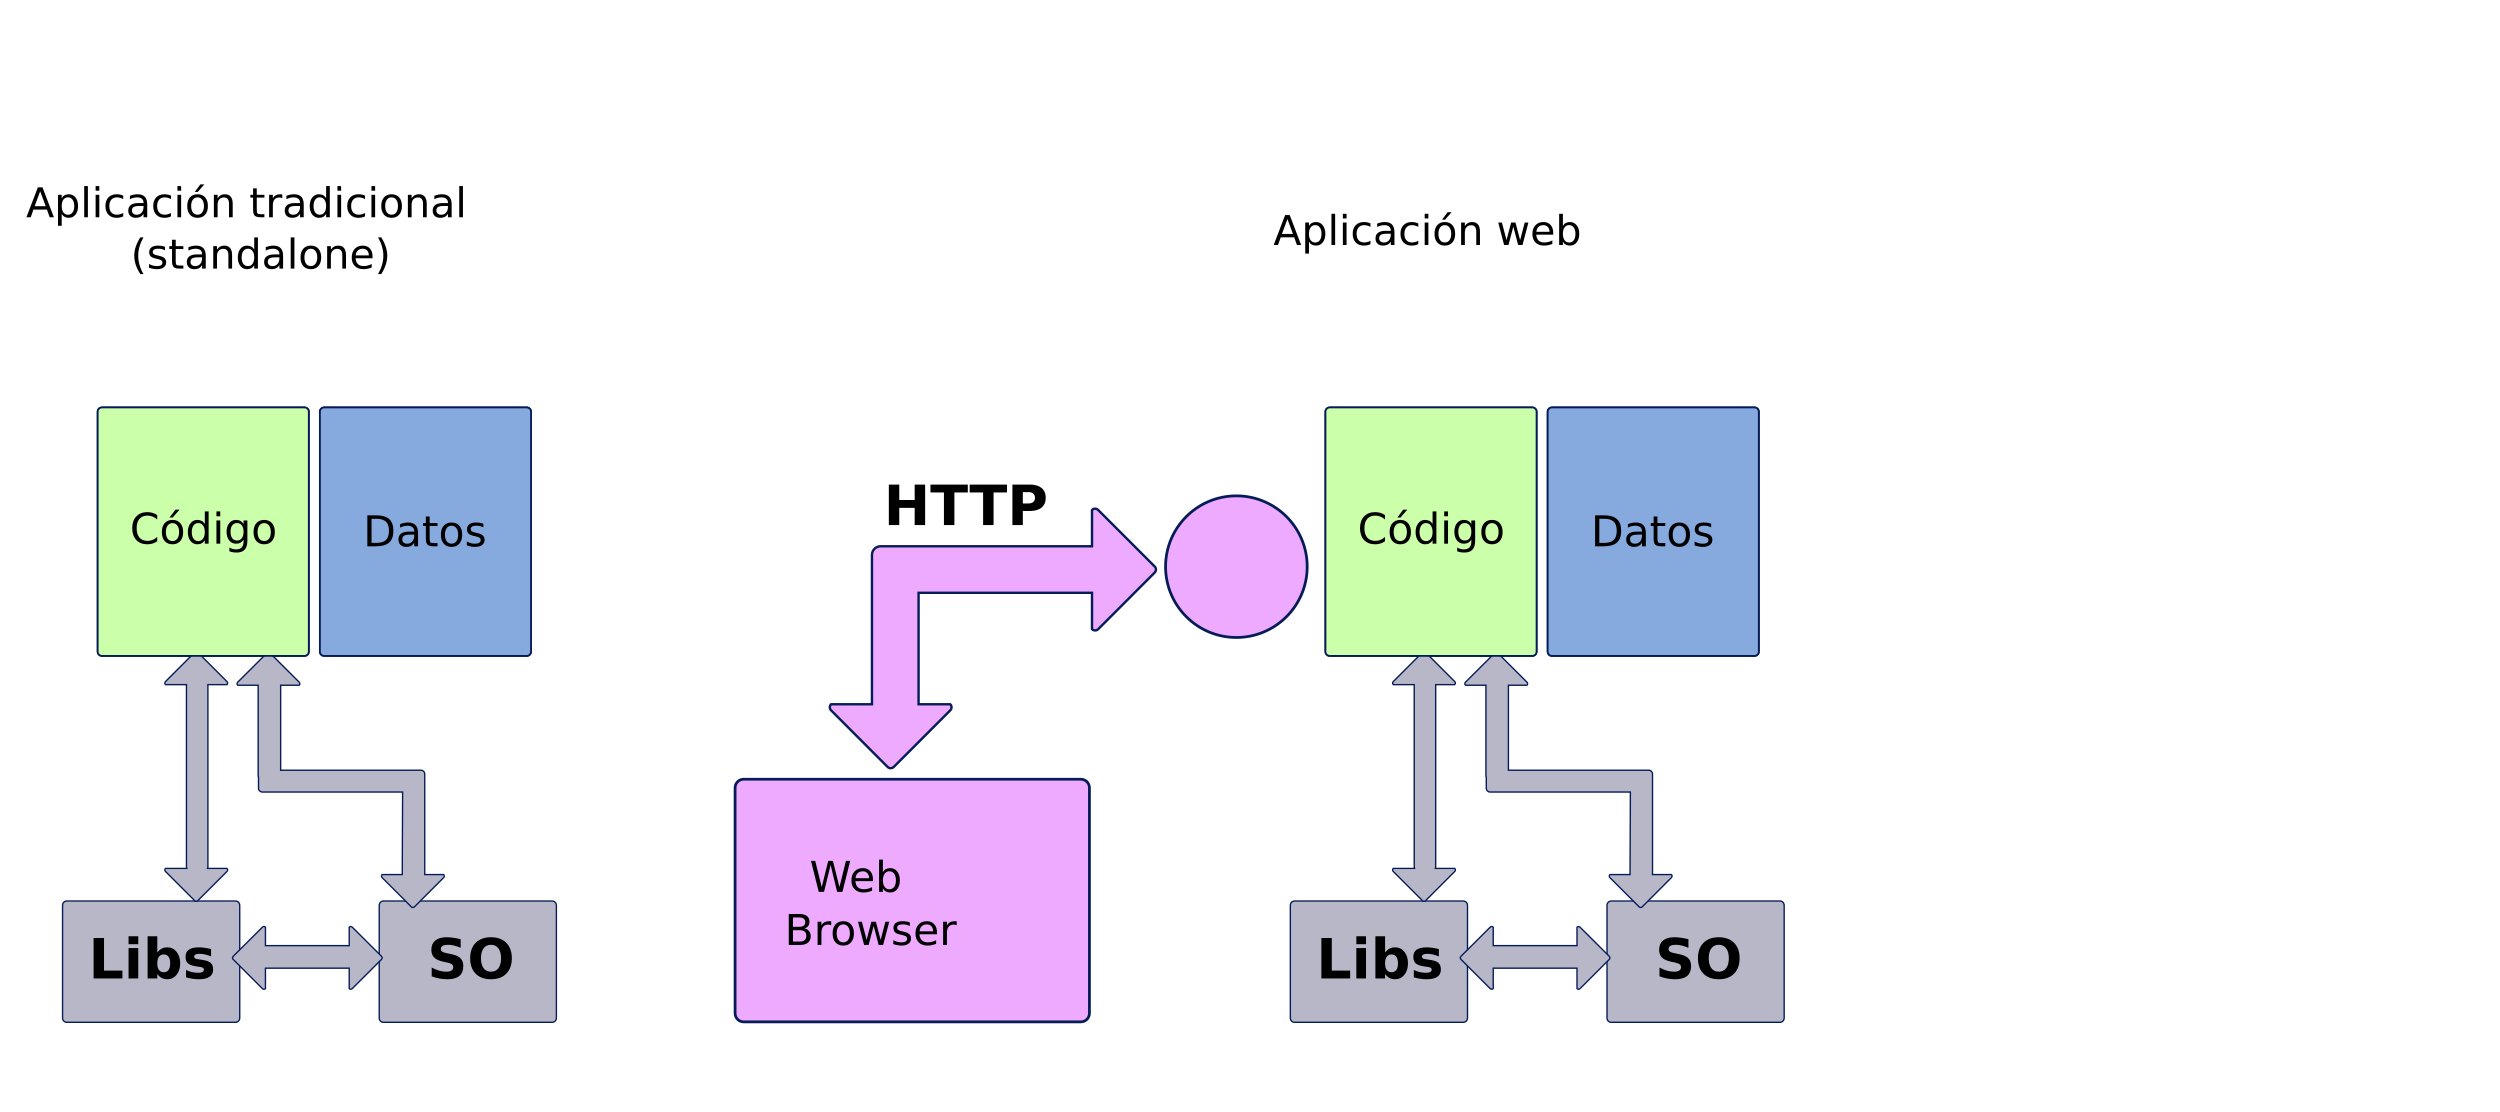
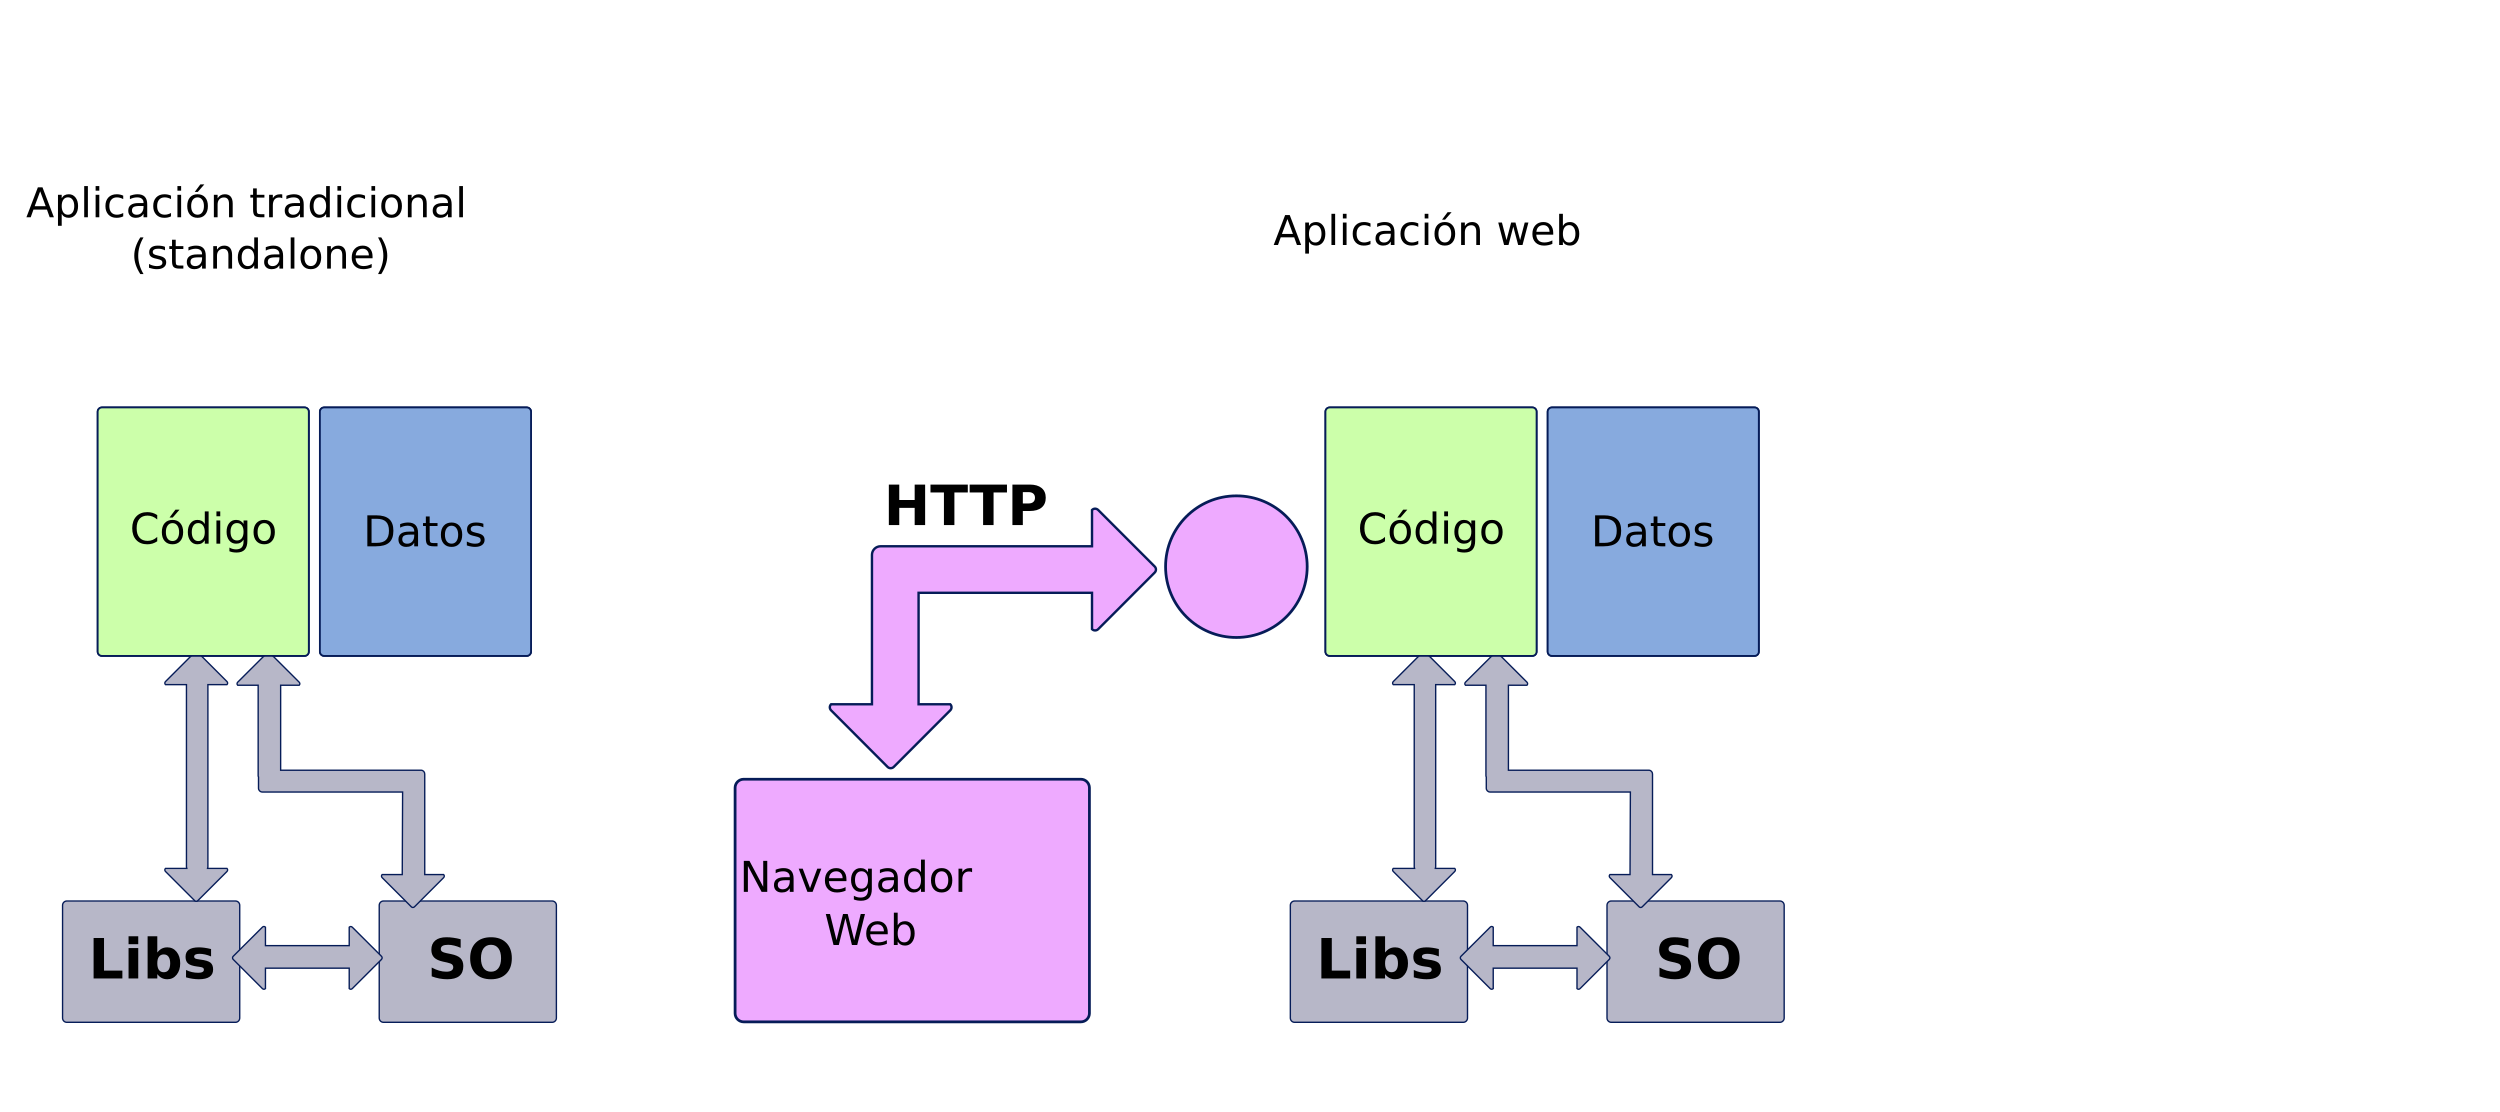
<svg xmlns="http://www.w3.org/2000/svg" width="900" height="400" id="svg2" version="1.0">
  <defs id="defs4">
    </defs>
  <g id="layer1">
    <text xml:space="preserve" style="font-size:14.799px;font-style:normal;font-weight:bold;text-align:center;text-anchor:middle;fill:#000000;fill-opacity:1;stroke:none;stroke-width:1px;stroke-linecap:butt;stroke-linejoin:miter;stroke-opacity:1;font-family:Bitstream Vera Sans;-inkscape-font-specification:Sans Bold" x="106.76" y="78.208" id="text2408">
      <tspan x="106.76" y="78.208" id="tspan2412" style="font-weight:normal;text-align:center;text-anchor:middle">Aplicación tradicional</tspan>
      <tspan x="106.76" y="96.706" id="tspan2414" style="font-weight:normal;text-align:center;text-anchor:middle">(standalone)</tspan>
    </text>
    <text id="text2430" y="88.208" x="526.76" style="font-size:14.799px;font-style:normal;font-weight:bold;text-align:center;text-anchor:middle;fill:#000000;fill-opacity:1;stroke:none;stroke-width:1px;stroke-linecap:butt;stroke-linejoin:miter;stroke-opacity:1;font-family:Bitstream Vera Sans;-inkscape-font-specification:Sans Bold" xml:space="preserve">
      <tspan style="font-weight:normal;text-align:center;text-anchor:middle" id="tspan2434" y="88.208" x="526.76">Aplicación web</tspan>
    </text>
    <rect style="opacity:1;fill:#eeaaff;fill-opacity:1;fill-rule:evenodd;stroke:#061c58;stroke-width:1;stroke-linecap:butt;stroke-linejoin:miter;marker:none;marker-start:none;marker-mid:none;marker-end:none;stroke-miterlimit:4;stroke-dasharray:none;stroke-dashoffset:0;stroke-opacity:1;visibility:visible;display:inline;overflow:visible;enable-background:accumulate" id="rect2436" width="127.556" height="87.348" x="264.634" y="280.523" ry="3.078" />
    <text id="text2438" y="321.078" x="326.743" style="font-size:15.289px;font-style:normal;font-weight:bold;text-align:center;text-anchor:middle;fill:#000000;fill-opacity:1;stroke:none;stroke-width:1px;stroke-linecap:butt;stroke-linejoin:miter;stroke-opacity:1;font-family:Bitstream Vera Sans;-inkscape-font-specification:Sans Bold" xml:space="preserve">
-       <tspan style="font-weight:normal;text-align:center;text-anchor:middle" y="321.078" x="326.743" id="tspan2440">Web</tspan>
-       <tspan style="font-weight:normal;text-align:center;text-anchor:middle" y="340.19" x="326.743" id="tspan2442">Browser</tspan>
+       <tspan style="font-weight:normal;text-align:center;text-anchor:middle" y="321.078" x="326.743" id="tspan2442">Navegador</tspan>
+       <tspan style="font-weight:normal;text-align:center;text-anchor:middle" y="340.19" x="326.743" id="tspan3545">Web</tspan>
    </text>
    <path style="opacity:1;fill:#eeaaff;fill-opacity:1;fill-rule:evenodd;stroke:#061c58;stroke-width:0.87;stroke-linecap:butt;stroke-linejoin:miter;marker:none;marker-start:none;marker-mid:none;marker-end:none;stroke-miterlimit:4;stroke-dasharray:none;stroke-dashoffset:0;stroke-opacity:1;visibility:visible;display:inline;overflow:visible;enable-background:accumulate" d="M 394.219 183.125 C 393.822 183.125 393.429 183.29 393.125 183.594 L 393.125 196.656 L 327.594 196.656 L 318.812 196.656 L 317.031 196.656 C 315.313 196.656 313.906 198.031 313.906 199.75 L 313.906 253.531 L 299.188 253.531 C 298.58 254.139 298.58 255.111 299.188 255.719 L 319.531 276.094 C 320.139 276.701 321.142 276.701 321.75 276.094 L 342.094 255.719 C 342.701 255.111 342.701 254.139 342.094 253.531 L 330.688 253.531 L 330.688 213.406 L 393.125 213.406 L 393.125 226.5 C 393.733 227.108 394.736 227.108 395.344 226.5 L 415.688 206.125 C 416.295 205.517 416.295 204.545 415.688 203.938 L 395.344 183.594 C 395.04 183.29 394.615 183.125 394.219 183.125 z " id="rect2444" />
    <path style="opacity:1;fill:#eeaaff;fill-opacity:1;fill-rule:evenodd;stroke:#061c58;stroke-width:1;stroke-linecap:butt;stroke-linejoin:miter;marker:none;marker-start:none;marker-mid:none;marker-end:none;stroke-miterlimit:4;stroke-dasharray:none;stroke-dashoffset:0;stroke-opacity:1;visibility:visible;display:inline;overflow:visible;enable-background:accumulate" id="path2459" d="M 437.254,172.549 A 25.49,25.49 0 1 1 386.274,172.549 A 25.49,25.49 0 1 1 437.254,172.549 z" transform="translate(33.33328,31.45094)" />
    <rect ry="1.539" y="324.361" x="22.523" height="43.674" width="63.778" id="rect2464" style="opacity:1;fill:#b7b7c8;fill-opacity:1;fill-rule:evenodd;stroke:#061c58;stroke-width:0.5;stroke-linecap:butt;stroke-linejoin:miter;marker:none;marker-start:none;marker-mid:none;marker-end:none;stroke-miterlimit:4;stroke-dasharray:none;stroke-dashoffset:0;stroke-opacity:1;visibility:visible;display:inline;overflow:visible;enable-background:accumulate" />
    <rect style="opacity:1;fill:#b7b7c8;fill-opacity:1;fill-rule:evenodd;stroke:#061c58;stroke-width:0.5;stroke-linecap:butt;stroke-linejoin:miter;marker:none;marker-start:none;marker-mid:none;marker-end:none;stroke-miterlimit:4;stroke-dasharray:none;stroke-dashoffset:0;stroke-opacity:1;visibility:visible;display:inline;overflow:visible;enable-background:accumulate" id="rect2466" width="63.778" height="43.674" x="136.523" y="324.361" ry="1.539" />
    <text xml:space="preserve" style="font-size:20px;font-style:normal;font-weight:bold;fill:#000000;fill-opacity:1;stroke:none;stroke-width:1px;stroke-linecap:butt;stroke-linejoin:miter;stroke-opacity:1;font-family:Bitstream Vera Sans;-inkscape-font-specification:Sans Bold" x="153.85" y="352.248" id="text2468">
      <tspan id="tspan2470" x="153.85" y="352.248">SO</tspan>
    </text>
    <text id="text2472" y="352.248" x="31.85" style="font-size:20px;font-style:normal;font-weight:bold;fill:#000000;fill-opacity:1;stroke:none;stroke-width:1px;stroke-linecap:butt;stroke-linejoin:miter;stroke-opacity:1;font-family:Bitstream Vera Sans;-inkscape-font-specification:Sans Bold" xml:space="preserve">
      <tspan y="352.248" x="31.85" id="tspan2474">Libs</tspan>
    </text>
    <rect style="opacity:1;fill:#ccffaa;fill-opacity:1;fill-rule:evenodd;stroke:#061c58;stroke-width:0.654;stroke-linecap:butt;stroke-linejoin:miter;marker:none;marker-start:none;marker-mid:none;marker-end:none;stroke-miterlimit:4;stroke-dasharray:none;stroke-dashoffset:0;stroke-opacity:1;visibility:visible;display:inline;overflow:visible;enable-background:accumulate" id="rect2479" width="76.006" height="89.441" x="35.162" y="146.683" ry="1.545" />
    <rect ry="1.545" y="146.683" x="115.162" height="89.441" width="76.006" id="rect2481" style="opacity:1;fill:#87aade;fill-opacity:1;fill-rule:evenodd;stroke:#061c58;stroke-width:0.654;stroke-linecap:butt;stroke-linejoin:miter;marker:none;marker-start:none;marker-mid:none;marker-end:none;stroke-miterlimit:4;stroke-dasharray:none;stroke-dashoffset:0;stroke-opacity:1;visibility:visible;display:inline;overflow:visible;enable-background:accumulate" />
    <text xml:space="preserve" style="font-size:15.289px;font-style:normal;font-weight:bold;fill:#000000;fill-opacity:1;stroke:none;stroke-width:1px;stroke-linecap:butt;stroke-linejoin:miter;stroke-opacity:1;font-family:Bitstream Vera Sans;-inkscape-font-specification:Sans Bold" x="46.743" y="195.728" id="text2483">
      <tspan id="tspan2485" x="46.743" y="195.728" style="font-weight:normal">Código</tspan>
    </text>
    <text id="text2487" y="196.669" x="130.743" style="font-size:15.289px;font-style:normal;font-weight:bold;fill:#000000;fill-opacity:1;stroke:none;stroke-width:1px;stroke-linecap:butt;stroke-linejoin:miter;stroke-opacity:1;font-family:Bitstream Vera Sans;-inkscape-font-specification:Sans Bold" xml:space="preserve">
      <tspan style="font-weight:normal" y="196.669" x="130.743" id="tspan2489">Datos</tspan>
    </text>
    <path style="fill:#b7b7c8;fill-opacity:1;fill-rule:evenodd;stroke:#061c58;stroke-width:0.5;stroke-linecap:butt;stroke-linejoin:miter;marker:none;marker-start:none;marker-mid:none;marker-end:none;stroke-miterlimit:4;stroke-dashoffset:0;stroke-opacity:1;visibility:visible;display:inline;overflow:visible;enable-background:accumulate" d="M 70.625 234.625 C 70.428 234.625 70.244 234.693 70.094 234.844 L 59.562 245.375 C 59.261 245.676 59.261 246.167 59.562 246.469 L 67.125 246.469 L 67.125 312.094 C 67.125 312.274 67.162 312.464 67.219 312.625 L 59.562 312.625 C 59.261 312.926 59.261 313.417 59.562 313.719 L 70.094 324.25 C 70.395 324.551 70.886 324.551 71.188 324.25 L 81.719 313.719 C 82.02 313.417 82.02 312.926 81.719 312.625 L 74.75 312.625 C 74.807 312.464 74.844 312.274 74.844 312.094 L 74.844 246.469 L 81.719 246.469 C 82.02 246.167 82.02 245.676 81.719 245.375 L 71.188 234.844 C 71.037 234.693 70.822 234.625 70.625 234.625 z " id="rect2476" />
    <path id="path2495" d="M -30.43,242.665 L -19.906,232.142 C -19.605,231.84 -19.119,231.84 -18.818,232.142 L -8.295,242.665 C -7.993,242.967 -7.993,243.452 -8.295,243.753 L -30.43,243.753 C -30.731,243.452 -30.731,242.967 -30.43,242.665 z" style="fill:#b7b7c8;fill-opacity:1;fill-rule:evenodd;stroke:#061c58;stroke-width:0.5;stroke-linecap:butt;stroke-linejoin:miter;marker:none;marker-start:none;marker-mid:none;marker-end:none;stroke-miterlimit:4;stroke-dashoffset:0;stroke-opacity:1;visibility:visible;display:inline;overflow:visible;enable-background:accumulate" />
    <rect ry="1.536" y="241.336" x="-22.875" height="69.598" width="7.726" id="rect2497" style="opacity:1;fill:#87aade;fill-opacity:1;fill-rule:evenodd;stroke:#061c58;stroke-width:1.405;stroke-linecap:butt;stroke-linejoin:miter;marker:none;marker-start:none;marker-mid:none;marker-end:none;stroke-miterlimit:4;stroke-dasharray:none;stroke-dashoffset:0;stroke-opacity:1;visibility:visible;display:inline;overflow:visible;enable-background:accumulate" />
    <path style="fill:#b7b7c8;fill-opacity:1;fill-rule:evenodd;stroke:#061c58;stroke-width:0.5;stroke-linecap:butt;stroke-linejoin:miter;marker:none;marker-start:none;marker-mid:none;marker-end:none;stroke-miterlimit:4;stroke-dashoffset:0;stroke-opacity:1;visibility:visible;display:inline;overflow:visible;enable-background:accumulate" d="M -30.43,311.004 L -19.906,321.527 C -19.605,321.829 -19.119,321.829 -18.818,321.527 L -8.295,311.004 C -7.993,310.702 -7.993,310.217 -8.295,309.916 L -30.43,309.916 C -30.731,310.217 -30.731,310.702 -30.43,311.004 z" id="path2499" />
    <path style="fill:#b7b7c8;fill-opacity:1;fill-rule:evenodd;stroke:#061c58;stroke-width:0.5;stroke-linecap:butt;stroke-linejoin:miter;marker:none;marker-start:none;marker-mid:none;marker-end:none;stroke-miterlimit:4;stroke-dashoffset:0;stroke-opacity:1;visibility:visible;display:inline;overflow:visible;enable-background:accumulate" d="M 96.625 234.844 C 96.428 234.844 96.244 234.943 96.094 235.094 L 85.562 245.594 C 85.261 245.895 85.261 246.386 85.562 246.688 L 92.938 246.688 L 92.938 279.312 C 92.938 279.462 92.991 279.599 93.062 279.719 L 93.062 283.781 C 93.062 284.513 93.675 285.125 94.406 285.125 L 144.938 285.125 L 144.812 314.844 L 137.562 314.844 C 137.261 315.145 137.261 315.636 137.562 315.938 L 148.094 326.469 C 148.395 326.77 148.886 326.77 149.188 326.469 L 159.719 315.938 C 160.02 315.636 160.02 315.145 159.719 314.844 L 152.906 314.844 L 152.906 278.625 C 152.906 277.893 152.325 277.281 151.594 277.281 L 101.031 277.281 L 101.031 246.688 L 107.719 246.688 C 108.02 246.386 108.02 245.895 107.719 245.594 L 97.188 235.094 C 97.037 234.943 96.822 234.844 96.625 234.844 z " id="path2510" />
    <path style="fill:#b7b7c8;fill-opacity:1;fill-rule:evenodd;stroke:#061c58;stroke-width:0.5;stroke-linecap:butt;stroke-linejoin:miter;marker:none;marker-start:none;marker-mid:none;marker-end:none;stroke-miterlimit:4;stroke-dashoffset:0;stroke-opacity:1;visibility:visible;display:inline;overflow:visible;enable-background:accumulate" d="M 95,333.531 C 94.803,333.531 94.619,333.631 94.469,333.781 L 83.938,344.281 C 83.636,344.583 83.636,345.074 83.938,345.375 L 94.469,355.906 C 94.77,356.208 95.261,356.208 95.562,355.906 L 95.562,348.531 L 125.719,348.531 L 125.719,355.906 C 126.02,356.208 126.511,356.208 126.812,355.906 L 137.344,345.375 C 137.645,345.074 137.645,344.583 137.344,344.281 L 126.812,333.781 C 126.511,333.48 126.02,333.48 125.719,333.781 L 125.719,340.438 L 95.562,340.438 L 95.562,333.781 C 95.412,333.631 95.197,333.531 95,333.531 z" id="path2525" />
    <rect ry="1.545" y="146.683" x="35.162" height="89.441" width="76.006" id="rect3318" style="opacity:1;fill:#ccffaa;fill-opacity:1;fill-rule:evenodd;stroke:#061c58;stroke-width:0.654;stroke-linecap:butt;stroke-linejoin:miter;marker:none;marker-start:none;marker-mid:none;marker-end:none;stroke-miterlimit:4;stroke-dasharray:none;stroke-dashoffset:0;stroke-opacity:1;visibility:visible;display:inline;overflow:visible;enable-background:accumulate" />
    <rect style="opacity:1;fill:#87aade;fill-opacity:1;fill-rule:evenodd;stroke:#061c58;stroke-width:0.654;stroke-linecap:butt;stroke-linejoin:miter;marker:none;marker-start:none;marker-mid:none;marker-end:none;stroke-miterlimit:4;stroke-dasharray:none;stroke-dashoffset:0;stroke-opacity:1;visibility:visible;display:inline;overflow:visible;enable-background:accumulate" id="rect3320" width="76.006" height="89.441" x="115.162" y="146.683" ry="1.545" />
    <text id="text3322" y="195.728" x="46.743" style="font-size:15.289px;font-style:normal;font-weight:bold;fill:#000000;fill-opacity:1;stroke:none;stroke-width:1px;stroke-linecap:butt;stroke-linejoin:miter;stroke-opacity:1;font-family:Bitstream Vera Sans;-inkscape-font-specification:Sans Bold" xml:space="preserve">
      <tspan style="font-weight:normal" y="195.728" x="46.743" id="tspan3324">Código</tspan>
    </text>
    <text xml:space="preserve" style="font-size:15.289px;font-style:normal;font-weight:bold;fill:#000000;fill-opacity:1;stroke:none;stroke-width:1px;stroke-linecap:butt;stroke-linejoin:miter;stroke-opacity:1;font-family:Bitstream Vera Sans;-inkscape-font-specification:Sans Bold" x="130.743" y="196.669" id="text3326">
      <tspan id="tspan3328" x="130.743" y="196.669" style="font-weight:normal">Datos</tspan>
    </text>
    <rect style="opacity:1;fill:#b7b7c8;fill-opacity:1;fill-rule:evenodd;stroke:#061c58;stroke-width:0.5;stroke-linecap:butt;stroke-linejoin:miter;marker:none;marker-start:none;marker-mid:none;marker-end:none;stroke-miterlimit:4;stroke-dasharray:none;stroke-dashoffset:0;stroke-opacity:1;visibility:visible;display:inline;overflow:visible;enable-background:accumulate" id="rect3330" width="63.778" height="43.674" x="464.523" y="324.361" ry="1.539" />
    <rect ry="1.539" y="324.361" x="578.523" height="43.674" width="63.778" id="rect3332" style="opacity:1;fill:#b7b7c8;fill-opacity:1;fill-rule:evenodd;stroke:#061c58;stroke-width:0.5;stroke-linecap:butt;stroke-linejoin:miter;marker:none;marker-start:none;marker-mid:none;marker-end:none;stroke-miterlimit:4;stroke-dasharray:none;stroke-dashoffset:0;stroke-opacity:1;visibility:visible;display:inline;overflow:visible;enable-background:accumulate" />
    <text id="text3334" y="352.248" x="595.85" style="font-size:20px;font-style:normal;font-weight:bold;fill:#000000;fill-opacity:1;stroke:none;stroke-width:1px;stroke-linecap:butt;stroke-linejoin:miter;stroke-opacity:1;font-family:Bitstream Vera Sans;-inkscape-font-specification:Sans Bold" xml:space="preserve">
      <tspan y="352.248" x="595.85" id="tspan3336">SO</tspan>
    </text>
    <text xml:space="preserve" style="font-size:20px;font-style:normal;font-weight:bold;fill:#000000;fill-opacity:1;stroke:none;stroke-width:1px;stroke-linecap:butt;stroke-linejoin:miter;stroke-opacity:1;font-family:Bitstream Vera Sans;-inkscape-font-specification:Sans Bold" x="473.85" y="352.248" id="text3338">
      <tspan id="tspan3340" x="473.85" y="352.248">Libs</tspan>
    </text>
    <rect ry="1.545" y="146.683" x="477.162" height="89.441" width="76.006" id="rect3342" style="opacity:1;fill:#ccffaa;fill-opacity:1;fill-rule:evenodd;stroke:#061c58;stroke-width:0.654;stroke-linecap:butt;stroke-linejoin:miter;marker:none;marker-start:none;marker-mid:none;marker-end:none;stroke-miterlimit:4;stroke-dasharray:none;stroke-dashoffset:0;stroke-opacity:1;visibility:visible;display:inline;overflow:visible;enable-background:accumulate" />
    <rect style="opacity:1;fill:#87aade;fill-opacity:1;fill-rule:evenodd;stroke:#061c58;stroke-width:0.654;stroke-linecap:butt;stroke-linejoin:miter;marker:none;marker-start:none;marker-mid:none;marker-end:none;stroke-miterlimit:4;stroke-dasharray:none;stroke-dashoffset:0;stroke-opacity:1;visibility:visible;display:inline;overflow:visible;enable-background:accumulate" id="rect3344" width="76.006" height="89.441" x="557.162" y="146.683" ry="1.545" />
    <text id="text3346" y="195.728" x="488.743" style="font-size:15.289px;font-style:normal;font-weight:bold;fill:#000000;fill-opacity:1;stroke:none;stroke-width:1px;stroke-linecap:butt;stroke-linejoin:miter;stroke-opacity:1;font-family:Bitstream Vera Sans;-inkscape-font-specification:Sans Bold" xml:space="preserve">
      <tspan style="font-weight:normal" y="195.728" x="488.743" id="tspan3348">Código</tspan>
    </text>
    <text xml:space="preserve" style="font-size:15.289px;font-style:normal;font-weight:bold;fill:#000000;fill-opacity:1;stroke:none;stroke-width:1px;stroke-linecap:butt;stroke-linejoin:miter;stroke-opacity:1;font-family:Bitstream Vera Sans;-inkscape-font-specification:Sans Bold" x="572.743" y="196.669" id="text3350">
      <tspan id="tspan3352" x="572.743" y="196.669" style="font-weight:normal">Datos</tspan>
    </text>
    <path id="path3354" d="M 512.625,234.625 C 512.428,234.625 512.244,234.693 512.094,234.844 L 501.562,245.375 C 501.261,245.676 501.261,246.167 501.562,246.469 L 509.125,246.469 L 509.125,312.094 C 509.125,312.274 509.162,312.464 509.219,312.625 L 501.562,312.625 C 501.261,312.926 501.261,313.417 501.562,313.719 L 512.094,324.25 C 512.395,324.551 512.886,324.551 513.188,324.25 L 523.719,313.719 C 524.02,313.417 524.02,312.926 523.719,312.625 L 516.75,312.625 C 516.807,312.464 516.844,312.274 516.844,312.094 L 516.844,246.469 L 523.719,246.469 C 524.02,246.167 524.02,245.676 523.719,245.375 L 513.188,234.844 C 513.037,234.693 512.822,234.625 512.625,234.625 z" style="fill:#b7b7c8;fill-opacity:1;fill-rule:evenodd;stroke:#061c58;stroke-width:0.5;stroke-linecap:butt;stroke-linejoin:miter;marker:none;marker-start:none;marker-mid:none;marker-end:none;stroke-miterlimit:4;stroke-dashoffset:0;stroke-opacity:1;visibility:visible;display:inline;overflow:visible;enable-background:accumulate" />
    <path id="path3356" d="M 538.625,234.844 C 538.428,234.844 538.244,234.943 538.094,235.094 L 527.562,245.594 C 527.261,245.895 527.261,246.386 527.562,246.688 L 534.938,246.688 L 534.938,279.312 C 534.938,279.462 534.991,279.599 535.062,279.719 L 535.062,283.781 C 535.062,284.513 535.675,285.125 536.406,285.125 L 586.938,285.125 L 586.812,314.844 L 579.562,314.844 C 579.261,315.145 579.261,315.636 579.562,315.938 L 590.094,326.469 C 590.395,326.77 590.886,326.77 591.188,326.469 L 601.719,315.938 C 602.02,315.636 602.02,315.145 601.719,314.844 L 594.906,314.844 L 594.906,278.625 C 594.906,277.893 594.325,277.281 593.594,277.281 L 543.031,277.281 L 543.031,246.688 L 549.719,246.688 C 550.02,246.386 550.02,245.895 549.719,245.594 L 539.188,235.094 C 539.037,234.943 538.822,234.844 538.625,234.844 z" style="fill:#b7b7c8;fill-opacity:1;fill-rule:evenodd;stroke:#061c58;stroke-width:0.5;stroke-linecap:butt;stroke-linejoin:miter;marker:none;marker-start:none;marker-mid:none;marker-end:none;stroke-miterlimit:4;stroke-dashoffset:0;stroke-opacity:1;visibility:visible;display:inline;overflow:visible;enable-background:accumulate" />
    <path id="path3358" d="M 537,333.531 C 536.803,333.531 536.619,333.631 536.469,333.781 L 525.938,344.281 C 525.636,344.583 525.636,345.074 525.938,345.375 L 536.469,355.906 C 536.77,356.208 537.261,356.208 537.562,355.906 L 537.562,348.531 L 567.719,348.531 L 567.719,355.906 C 568.02,356.208 568.511,356.208 568.812,355.906 L 579.344,345.375 C 579.645,345.074 579.645,344.583 579.344,344.281 L 568.812,333.781 C 568.511,333.48 568.02,333.48 567.719,333.781 L 567.719,340.438 L 537.562,340.438 L 537.562,333.781 C 537.412,333.631 537.197,333.531 537,333.531 z" style="fill:#b7b7c8;fill-opacity:1;fill-rule:evenodd;stroke:#061c58;stroke-width:0.5;stroke-linecap:butt;stroke-linejoin:miter;marker:none;marker-start:none;marker-mid:none;marker-end:none;stroke-miterlimit:4;stroke-dashoffset:0;stroke-opacity:1;visibility:visible;display:inline;overflow:visible;enable-background:accumulate" />
    <rect style="opacity:1;fill:#ccffaa;fill-opacity:1;fill-rule:evenodd;stroke:#061c58;stroke-width:0.654;stroke-linecap:butt;stroke-linejoin:miter;marker:none;marker-start:none;marker-mid:none;marker-end:none;stroke-miterlimit:4;stroke-dasharray:none;stroke-dashoffset:0;stroke-opacity:1;visibility:visible;display:inline;overflow:visible;enable-background:accumulate" id="rect3360" width="76.006" height="89.441" x="477.162" y="146.683" ry="1.545" />
    <rect ry="1.545" y="146.683" x="557.162" height="89.441" width="76.006" id="rect3362" style="opacity:1;fill:#87aade;fill-opacity:1;fill-rule:evenodd;stroke:#061c58;stroke-width:0.654;stroke-linecap:butt;stroke-linejoin:miter;marker:none;marker-start:none;marker-mid:none;marker-end:none;stroke-miterlimit:4;stroke-dasharray:none;stroke-dashoffset:0;stroke-opacity:1;visibility:visible;display:inline;overflow:visible;enable-background:accumulate" />
    <text xml:space="preserve" style="font-size:15.289px;font-style:normal;font-weight:bold;fill:#000000;fill-opacity:1;stroke:none;stroke-width:1px;stroke-linecap:butt;stroke-linejoin:miter;stroke-opacity:1;font-family:Bitstream Vera Sans;-inkscape-font-specification:Sans Bold" x="488.743" y="195.728" id="text3364">
      <tspan id="tspan3366" x="488.743" y="195.728" style="font-weight:normal">Código</tspan>
    </text>
    <text id="text3368" y="196.669" x="572.743" style="font-size:15.289px;font-style:normal;font-weight:bold;fill:#000000;fill-opacity:1;stroke:none;stroke-width:1px;stroke-linecap:butt;stroke-linejoin:miter;stroke-opacity:1;font-family:Bitstream Vera Sans;-inkscape-font-specification:Sans Bold" xml:space="preserve">
      <tspan style="font-weight:normal" y="196.669" x="572.743" id="tspan3370">Datos</tspan>
    </text>
    <text xml:space="preserve" style="font-size:20px;font-style:normal;font-weight:bold;fill:#000000;fill-opacity:1;stroke:none;stroke-width:1px;stroke-linecap:butt;stroke-linejoin:miter;stroke-opacity:1;font-family:Bitstream Vera Sans;-inkscape-font-specification:Sans Bold" x="318.139" y="189.022" id="text3372">
      <tspan id="tspan3374" x="318.139" y="189.022">HTTP</tspan>
    </text>
  </g>
</svg>
